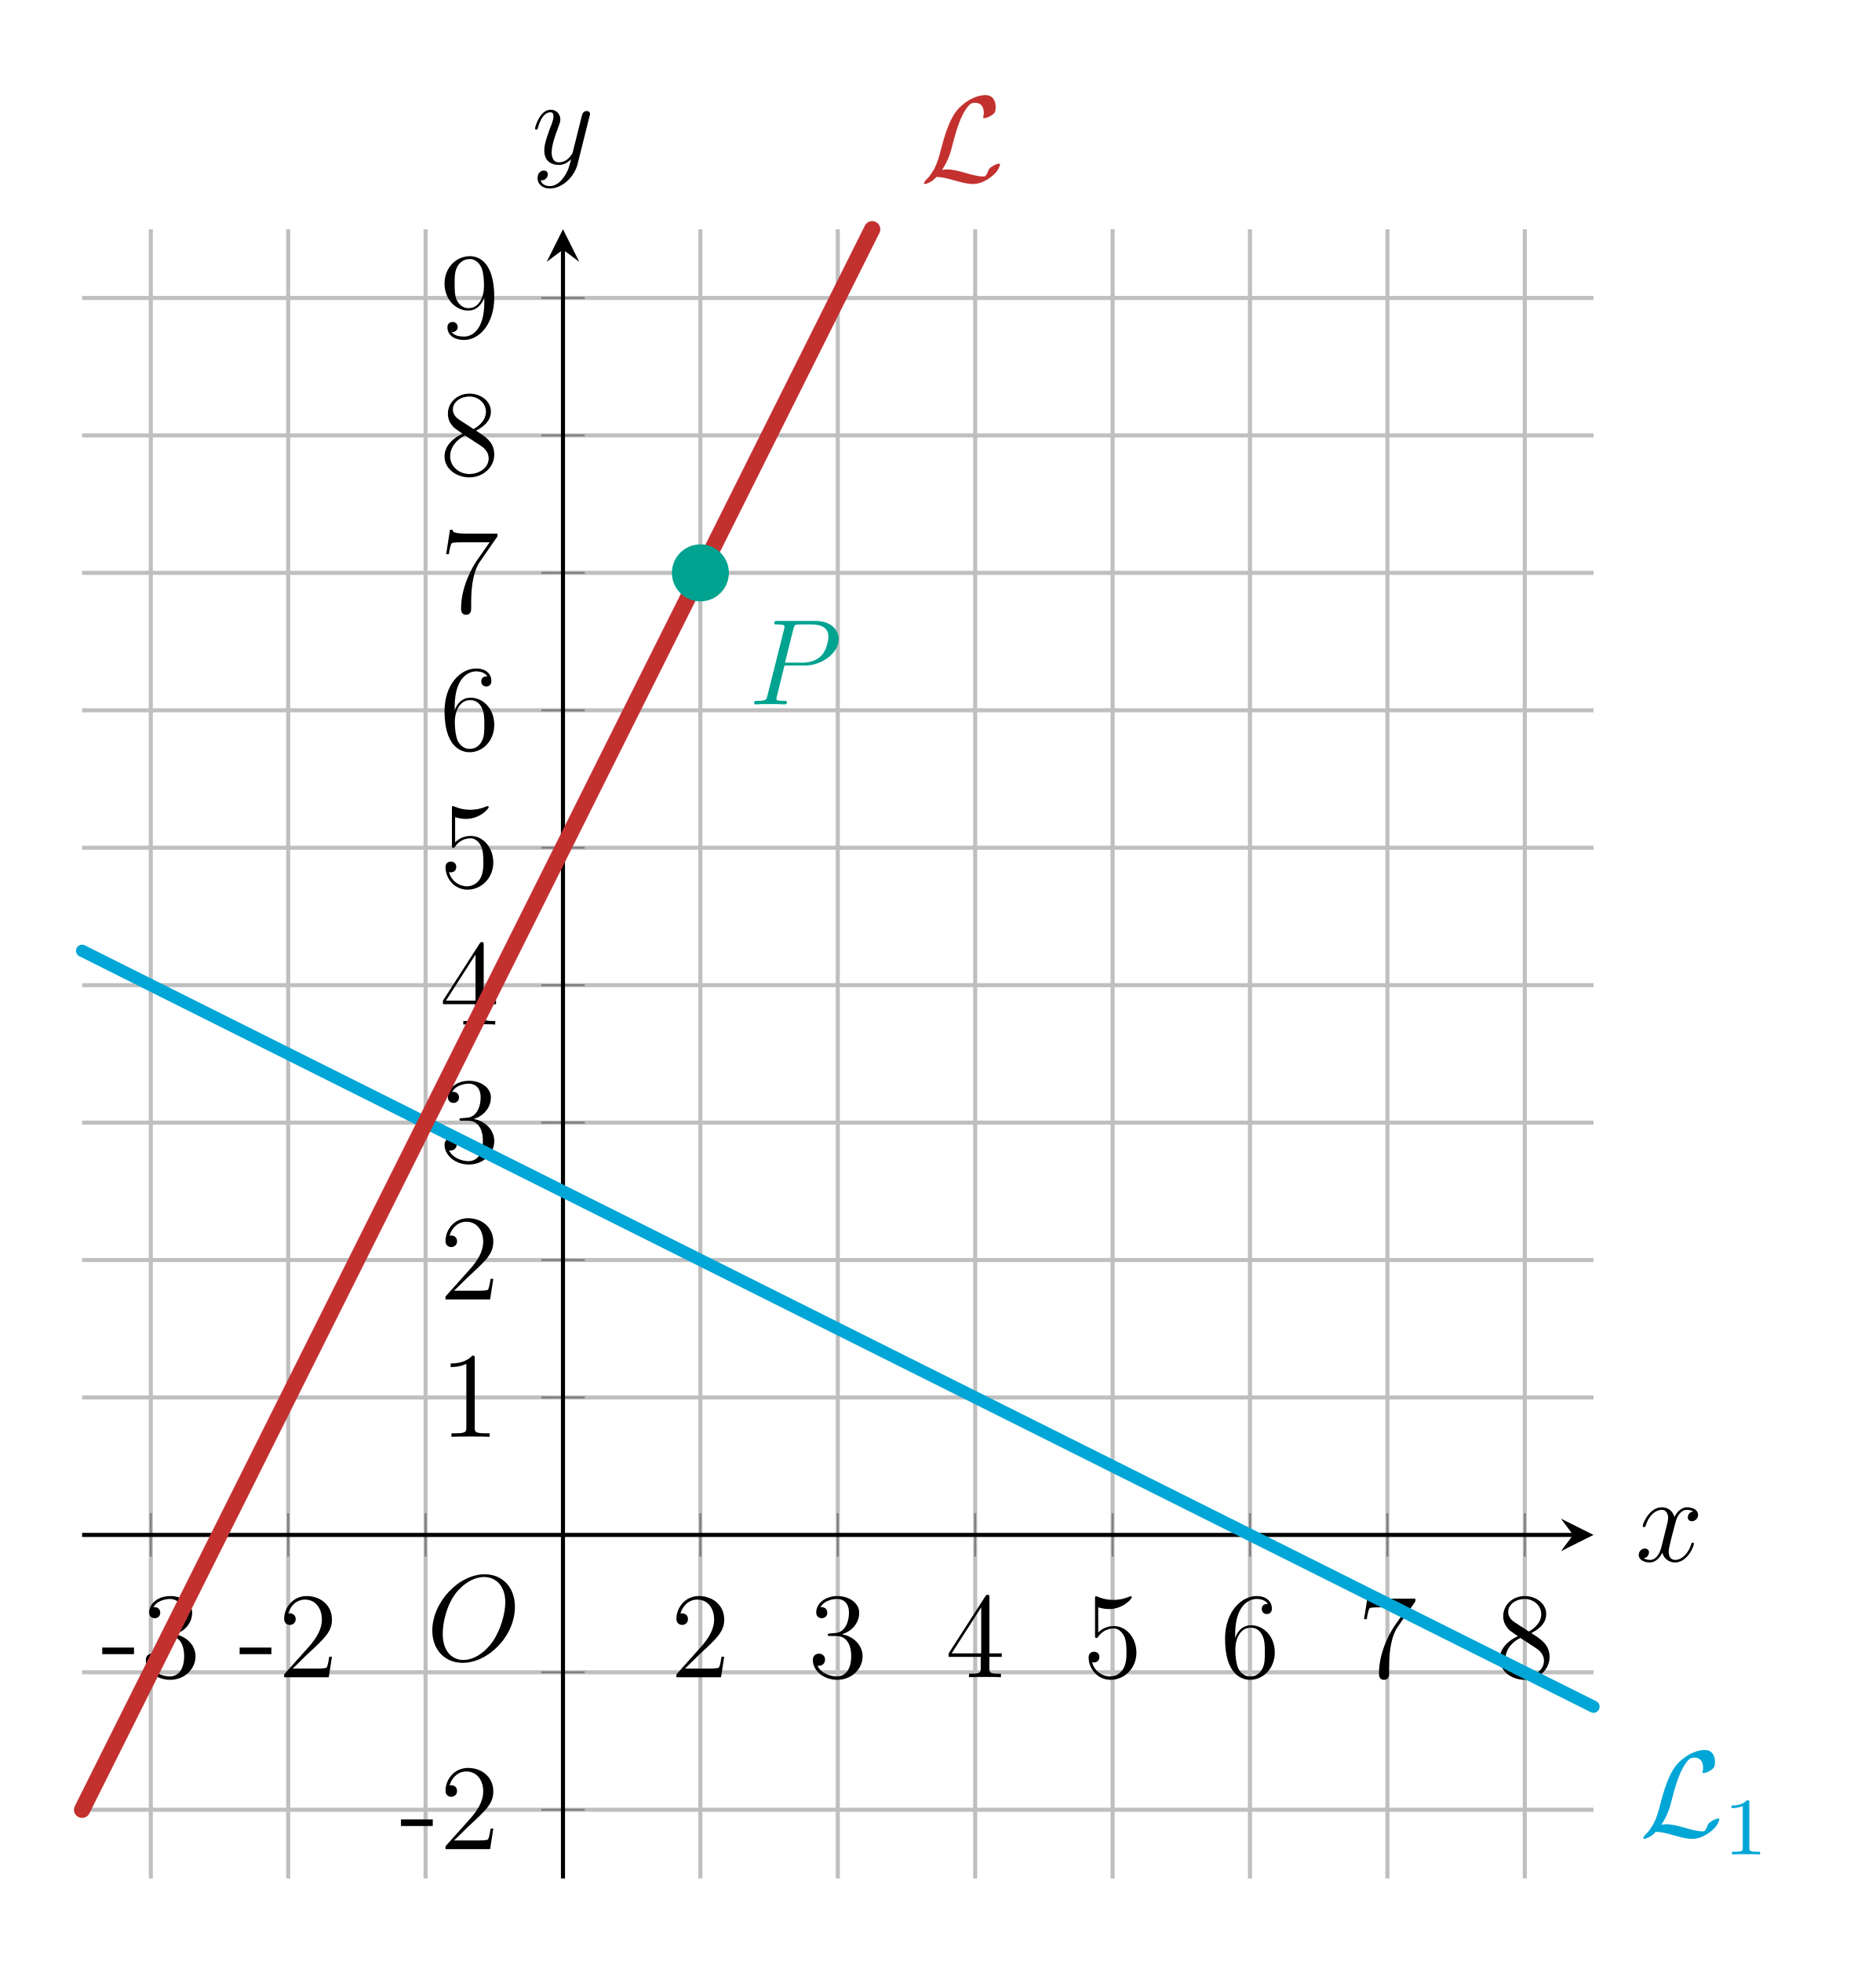
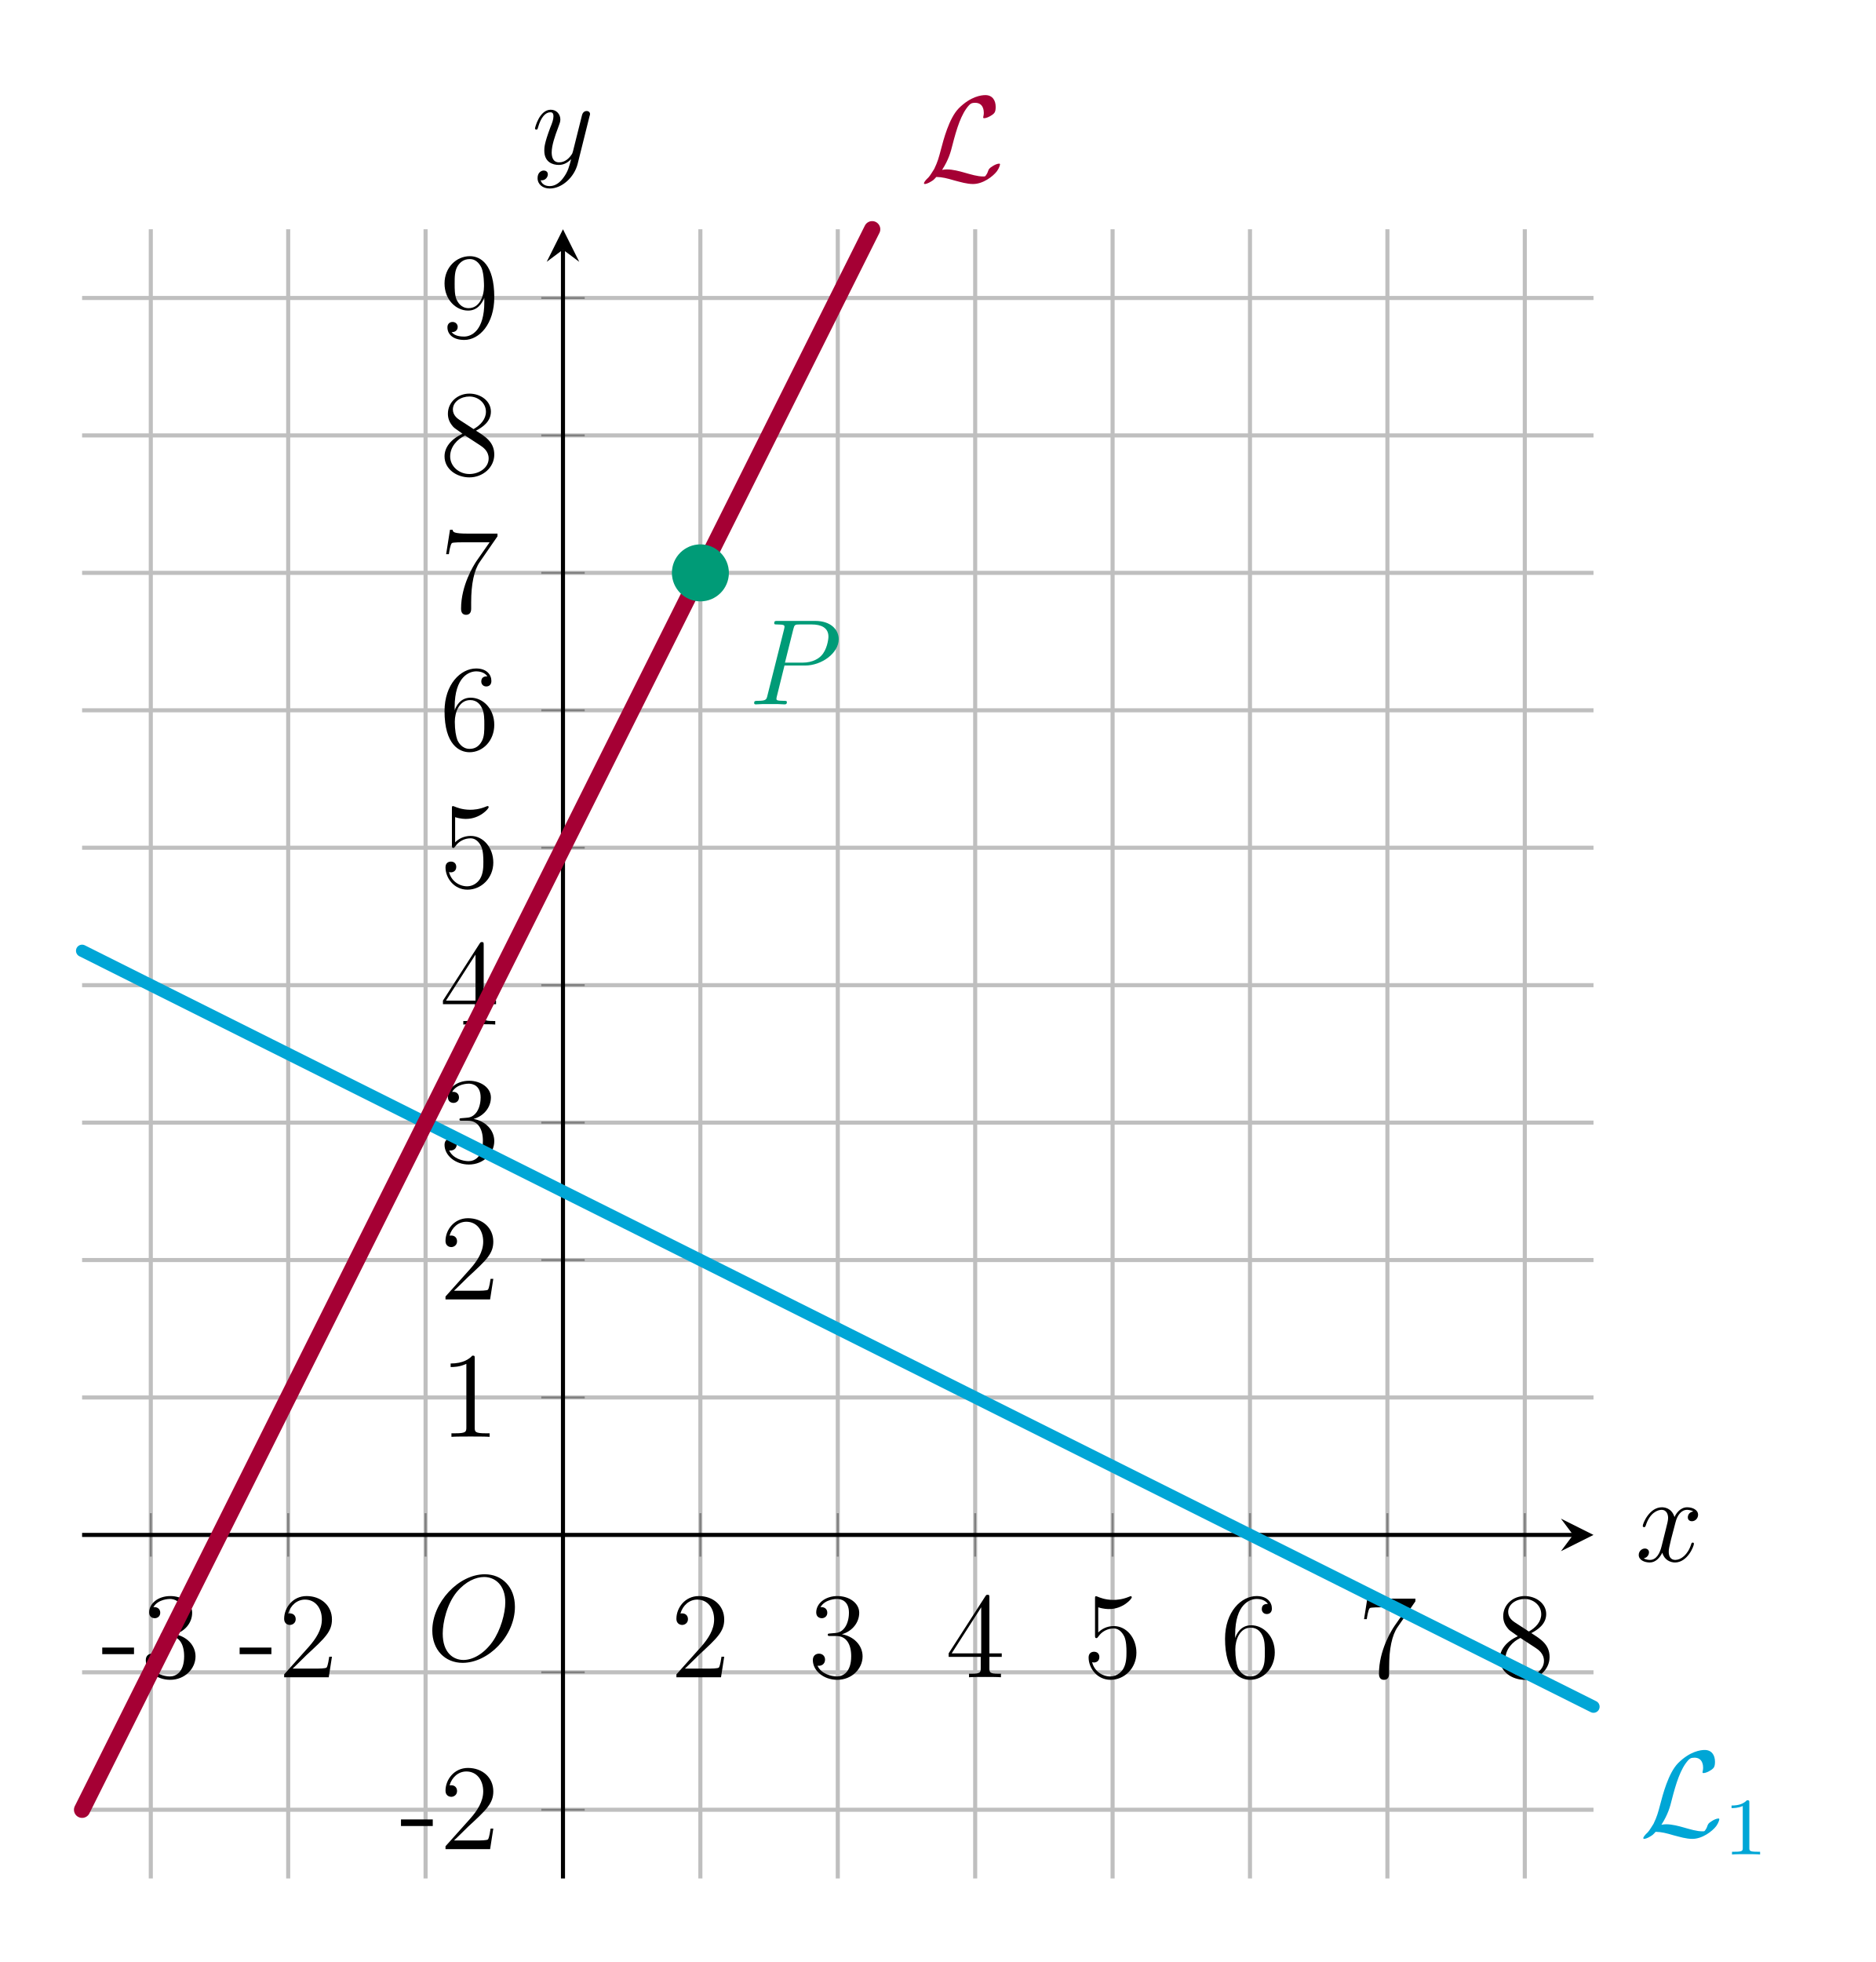
<svg xmlns="http://www.w3.org/2000/svg" xmlns:xlink="http://www.w3.org/1999/xlink" width="182.711pt" height="191.048pt" viewBox="0 0 182.711 191.048" version="1.2">
  <defs>
    <g>
      <symbol overflow="visible" id="glyph0-0">
        <path style="stroke:none;" d="" />
      </symbol>
      <symbol overflow="visible" id="glyph0-1">
        <path style="stroke:none;" d="M 3.219 -2.25 L 3.219 -2.891 L 0.125 -2.891 L 0.125 -2.25 Z M 3.219 -2.25 " />
      </symbol>
      <symbol overflow="visible" id="glyph0-2">
        <path style="stroke:none;" d="M 2.188 -4.266 C 1.984 -4.25 1.938 -4.25 1.938 -4.141 C 1.938 -4.016 2 -4.016 2.219 -4.016 L 2.766 -4.016 C 3.766 -4.016 4.219 -3.188 4.219 -2.047 C 4.219 -0.484 3.406 -0.078 2.828 -0.078 C 2.266 -0.078 1.281 -0.344 0.938 -1.125 C 1.312 -1.062 1.672 -1.281 1.672 -1.719 C 1.672 -2.062 1.422 -2.297 1.078 -2.297 C 0.797 -2.297 0.484 -2.125 0.484 -1.672 C 0.484 -0.625 1.547 0.25 2.859 0.25 C 4.281 0.25 5.328 -0.828 5.328 -2.031 C 5.328 -3.125 4.453 -3.984 3.312 -4.188 C 4.344 -4.484 5 -5.344 5 -6.281 C 5 -7.219 4.031 -7.906 2.875 -7.906 C 1.688 -7.906 0.812 -7.188 0.812 -6.312 C 0.812 -5.844 1.172 -5.75 1.359 -5.75 C 1.609 -5.75 1.891 -5.922 1.891 -6.281 C 1.891 -6.656 1.609 -6.828 1.344 -6.828 C 1.266 -6.828 1.25 -6.828 1.219 -6.812 C 1.672 -7.625 2.781 -7.625 2.844 -7.625 C 3.234 -7.625 4 -7.438 4 -6.281 C 4 -6.047 3.969 -5.391 3.625 -4.875 C 3.266 -4.359 2.859 -4.312 2.547 -4.297 Z M 2.188 -4.266 " />
      </symbol>
      <symbol overflow="visible" id="glyph0-3">
        <path style="stroke:none;" d="M 5.234 -2 L 4.969 -2 C 4.938 -1.797 4.844 -1.141 4.719 -0.953 C 4.641 -0.844 3.953 -0.844 3.609 -0.844 L 1.406 -0.844 C 1.719 -1.125 2.453 -1.875 2.766 -2.172 C 4.562 -3.828 5.234 -4.453 5.234 -5.625 C 5.234 -6.984 4.156 -7.906 2.766 -7.906 C 1.391 -7.906 0.578 -6.734 0.578 -5.703 C 0.578 -5.094 1.109 -5.094 1.141 -5.094 C 1.391 -5.094 1.703 -5.281 1.703 -5.656 C 1.703 -6 1.469 -6.219 1.141 -6.219 C 1.031 -6.219 1.016 -6.219 0.969 -6.203 C 1.203 -7.016 1.844 -7.562 2.609 -7.562 C 3.625 -7.562 4.25 -6.719 4.25 -5.625 C 4.25 -4.609 3.656 -3.734 2.984 -2.969 L 0.578 -0.281 L 0.578 0 L 4.922 0 Z M 5.234 -2 " />
      </symbol>
      <symbol overflow="visible" id="glyph0-4">
        <path style="stroke:none;" d="M 4.297 -7.734 C 4.297 -7.969 4.297 -8.031 4.125 -8.031 C 4.031 -8.031 4 -8.031 3.906 -7.891 L 0.328 -2.328 L 0.328 -1.984 L 3.453 -1.984 L 3.453 -0.906 C 3.453 -0.469 3.422 -0.344 2.562 -0.344 L 2.312 -0.344 L 2.312 0 C 2.594 -0.031 3.531 -0.031 3.859 -0.031 C 4.203 -0.031 5.156 -0.031 5.422 0 L 5.422 -0.344 L 5.188 -0.344 C 4.328 -0.344 4.297 -0.469 4.297 -0.906 L 4.297 -1.984 L 5.5 -1.984 L 5.5 -2.328 L 4.297 -2.328 Z M 3.5 -6.812 L 3.5 -2.328 L 0.625 -2.328 Z M 3.5 -6.812 " />
      </symbol>
      <symbol overflow="visible" id="glyph0-5">
        <path style="stroke:none;" d="M 1.516 -6.812 C 2.031 -6.641 2.453 -6.641 2.578 -6.641 C 3.922 -6.641 4.781 -7.625 4.781 -7.781 C 4.781 -7.844 4.75 -7.891 4.688 -7.891 C 4.656 -7.891 4.641 -7.891 4.531 -7.844 C 3.859 -7.562 3.297 -7.531 2.984 -7.531 C 2.203 -7.531 1.641 -7.766 1.422 -7.859 C 1.328 -7.891 1.312 -7.891 1.297 -7.891 C 1.203 -7.891 1.203 -7.828 1.203 -7.641 L 1.203 -4.109 C 1.203 -3.891 1.203 -3.812 1.344 -3.812 C 1.406 -3.812 1.422 -3.828 1.531 -3.969 C 1.859 -4.453 2.422 -4.75 3.016 -4.75 C 3.656 -4.75 3.953 -4.156 4.062 -3.953 C 4.25 -3.5 4.266 -2.906 4.266 -2.469 C 4.266 -2.016 4.266 -1.328 3.938 -0.797 C 3.672 -0.375 3.203 -0.078 2.688 -0.078 C 1.906 -0.078 1.125 -0.609 0.922 -1.469 C 0.969 -1.453 1.047 -1.438 1.109 -1.438 C 1.312 -1.438 1.625 -1.562 1.625 -1.969 C 1.625 -2.297 1.406 -2.484 1.109 -2.484 C 0.891 -2.484 0.578 -2.375 0.578 -1.922 C 0.578 -0.906 1.391 0.25 2.719 0.25 C 4.062 0.25 5.234 -0.875 5.234 -2.391 C 5.234 -3.812 4.281 -4.984 3.031 -4.984 C 2.359 -4.984 1.828 -4.688 1.516 -4.359 Z M 1.516 -6.812 " />
      </symbol>
      <symbol overflow="visible" id="glyph0-6">
        <path style="stroke:none;" d="M 1.469 -4.141 C 1.469 -7.141 2.922 -7.625 3.562 -7.625 C 4 -7.625 4.422 -7.484 4.656 -7.141 C 4.5 -7.141 4.062 -7.141 4.062 -6.641 C 4.062 -6.391 4.234 -6.156 4.547 -6.156 C 4.844 -6.156 5.047 -6.344 5.047 -6.688 C 5.047 -7.297 4.594 -7.906 3.562 -7.906 C 2.062 -7.906 0.484 -6.375 0.484 -3.75 C 0.484 -0.484 1.922 0.25 2.922 0.25 C 4.219 0.25 5.328 -0.875 5.328 -2.422 C 5.328 -4 4.219 -5.062 3.031 -5.062 C 1.969 -5.062 1.578 -4.156 1.469 -3.812 Z M 2.922 -0.078 C 2.172 -0.078 1.812 -0.734 1.719 -0.984 C 1.609 -1.297 1.484 -1.875 1.484 -2.719 C 1.484 -3.656 1.922 -4.828 2.984 -4.828 C 3.641 -4.828 3.984 -4.391 4.156 -3.984 C 4.359 -3.547 4.359 -2.953 4.359 -2.438 C 4.359 -1.828 4.359 -1.297 4.125 -0.844 C 3.828 -0.281 3.406 -0.078 2.922 -0.078 Z M 2.922 -0.078 " />
      </symbol>
      <symbol overflow="visible" id="glyph0-7">
        <path style="stroke:none;" d="M 5.641 -7.391 L 5.641 -7.656 L 2.781 -7.656 C 1.344 -7.656 1.312 -7.812 1.266 -8.031 L 1.016 -8.031 L 0.641 -5.656 L 0.906 -5.656 C 0.938 -5.875 1.047 -6.609 1.203 -6.734 C 1.297 -6.812 2.188 -6.812 2.359 -6.812 L 4.875 -6.812 L 3.609 -5 C 3.297 -4.547 2.094 -2.594 2.094 -0.359 C 2.094 -0.219 2.094 0.25 2.578 0.25 C 3.078 0.25 3.078 -0.219 3.078 -0.375 L 3.078 -0.969 C 3.078 -2.734 3.359 -4.109 3.922 -4.906 Z M 5.641 -7.391 " />
      </symbol>
      <symbol overflow="visible" id="glyph0-8">
        <path style="stroke:none;" d="M 3.547 -4.297 C 4.141 -4.609 5 -5.156 5 -6.156 C 5 -7.188 4 -7.906 2.906 -7.906 C 1.734 -7.906 0.812 -7.047 0.812 -5.953 C 0.812 -5.547 0.922 -5.156 1.266 -4.75 C 1.391 -4.594 1.406 -4.578 2.234 -4 C 1.078 -3.453 0.484 -2.656 0.484 -1.797 C 0.484 -0.531 1.688 0.25 2.906 0.25 C 4.219 0.25 5.328 -0.719 5.328 -1.969 C 5.328 -3.188 4.469 -3.719 3.547 -4.297 Z M 1.922 -5.359 C 1.766 -5.469 1.297 -5.781 1.297 -6.359 C 1.297 -7.141 2.109 -7.625 2.906 -7.625 C 3.75 -7.625 4.516 -7 4.516 -6.141 C 4.516 -5.422 4 -4.844 3.312 -4.453 Z M 2.484 -3.828 L 3.922 -2.891 C 4.234 -2.688 4.781 -2.312 4.781 -1.594 C 4.781 -0.688 3.859 -0.078 2.906 -0.078 C 1.906 -0.078 1.031 -0.812 1.031 -1.797 C 1.031 -2.719 1.719 -3.469 2.484 -3.828 Z M 2.484 -3.828 " />
      </symbol>
      <symbol overflow="visible" id="glyph0-9">
        <path style="stroke:none;" d="M 3.422 -7.625 C 3.422 -7.891 3.422 -7.906 3.188 -7.906 C 2.906 -7.594 2.312 -7.141 1.078 -7.141 L 1.078 -6.797 C 1.359 -6.797 1.953 -6.797 2.609 -7.109 L 2.609 -0.922 C 2.609 -0.484 2.562 -0.344 1.516 -0.344 L 1.156 -0.344 L 1.156 0 C 1.469 -0.031 2.625 -0.031 3.016 -0.031 C 3.406 -0.031 4.547 -0.031 4.875 0 L 4.875 -0.344 L 4.5 -0.344 C 3.453 -0.344 3.422 -0.484 3.422 -0.922 Z M 3.422 -7.625 " />
      </symbol>
      <symbol overflow="visible" id="glyph0-10">
        <path style="stroke:none;" d="M 4.359 -3.453 C 4.359 -0.656 3.109 -0.078 2.391 -0.078 C 2.109 -0.078 1.469 -0.109 1.172 -0.516 L 1.25 -0.516 C 1.328 -0.5 1.766 -0.578 1.766 -1.016 C 1.766 -1.266 1.578 -1.5 1.266 -1.5 C 0.969 -1.5 0.766 -1.297 0.766 -0.984 C 0.766 -0.25 1.375 0.25 2.406 0.25 C 3.891 0.25 5.328 -1.328 5.328 -3.906 C 5.328 -7.109 4 -7.906 2.953 -7.906 C 1.641 -7.906 0.484 -6.812 0.484 -5.25 C 0.484 -3.672 1.594 -2.609 2.781 -2.609 C 3.656 -2.609 4.109 -3.25 4.359 -3.859 Z M 2.828 -2.844 C 2.078 -2.844 1.766 -3.453 1.656 -3.672 C 1.469 -4.125 1.469 -4.703 1.469 -5.234 C 1.469 -5.891 1.469 -6.469 1.766 -6.953 C 1.984 -7.281 2.312 -7.625 2.953 -7.625 C 3.625 -7.625 3.969 -7.031 4.094 -6.75 C 4.328 -6.172 4.328 -5.156 4.328 -4.984 C 4.328 -3.984 3.875 -2.844 2.828 -2.844 Z M 2.828 -2.844 " />
      </symbol>
      <symbol overflow="visible" id="glyph1-0">
        <path style="stroke:none;" d="" />
      </symbol>
      <symbol overflow="visible" id="glyph1-1">
        <path style="stroke:none;" d="M 2.141 -1.109 C 2.781 -2.109 2.984 -2.859 3.141 -3.5 C 3.562 -5.141 4 -6.562 4.75 -7.391 C 4.891 -7.531 4.984 -7.641 5.359 -7.641 C 6.188 -7.641 6.203 -6.828 6.203 -6.656 C 6.203 -6.438 6.141 -6.281 6.141 -6.219 C 6.141 -6.141 6.219 -6.141 6.234 -6.141 C 6.422 -6.141 6.734 -6.266 7.047 -6.484 C 7.25 -6.641 7.359 -6.766 7.359 -7.25 C 7.359 -7.891 7.031 -8.391 6.359 -8.391 C 5.984 -8.391 4.938 -8.281 3.766 -7.109 C 2.812 -6.141 2.266 -4 2.031 -3.109 C 1.812 -2.281 1.719 -1.922 1.375 -1.203 C 1.281 -1.062 0.969 -0.531 0.812 -0.375 C 0.484 -0.078 0.375 0.125 0.375 0.188 C 0.375 0.219 0.391 0.266 0.469 0.266 C 0.516 0.266 0.766 0.219 1.078 0.016 C 1.281 -0.109 1.312 -0.125 1.578 -0.422 C 2.172 -0.406 2.594 -0.297 3.344 -0.078 C 3.953 0.078 4.547 0.266 5.156 0.266 C 6.125 0.266 7.094 -0.469 7.484 -0.984 C 7.719 -1.312 7.781 -1.609 7.781 -1.641 C 7.781 -1.719 7.719 -1.719 7.703 -1.719 C 7.516 -1.719 7.234 -1.594 7.031 -1.453 C 6.703 -1.25 6.688 -1.172 6.609 -0.969 C 6.547 -0.781 6.484 -0.688 6.438 -0.625 C 6.344 -0.469 6.328 -0.469 6.141 -0.469 C 5.578 -0.469 4.984 -0.656 4.203 -0.875 C 3.859 -0.969 3.203 -1.156 2.609 -1.156 C 2.469 -1.156 2.297 -1.141 2.141 -1.109 Z M 2.141 -1.109 " />
      </symbol>
      <symbol overflow="visible" id="glyph2-0">
        <path style="stroke:none;" d="" />
      </symbol>
      <symbol overflow="visible" id="glyph2-1">
        <path style="stroke:none;" d="M 2.5 -5.062 C 2.5 -5.266 2.469 -5.281 2.266 -5.281 C 1.938 -4.953 1.516 -4.766 0.766 -4.766 L 0.766 -4.516 C 0.969 -4.516 1.406 -4.516 1.859 -4.719 L 1.859 -0.656 C 1.859 -0.359 1.844 -0.266 1.094 -0.266 L 0.812 -0.266 L 0.812 0 C 1.141 -0.031 1.812 -0.031 2.172 -0.031 C 2.531 -0.031 3.219 -0.031 3.547 0 L 3.547 -0.266 L 3.266 -0.266 C 2.516 -0.266 2.5 -0.359 2.5 -0.656 Z M 2.5 -5.062 " />
      </symbol>
      <symbol overflow="visible" id="glyph3-0">
        <path style="stroke:none;" d="" />
      </symbol>
      <symbol overflow="visible" id="glyph3-1">
        <path style="stroke:none;" d="M 3.516 -3.781 L 5.516 -3.781 C 7.156 -3.781 8.797 -5 8.797 -6.344 C 8.797 -7.281 8.016 -8.125 6.516 -8.125 L 2.844 -8.125 C 2.609 -8.125 2.516 -8.125 2.516 -7.891 C 2.516 -7.781 2.609 -7.781 2.797 -7.781 C 3.516 -7.781 3.516 -7.688 3.516 -7.547 C 3.516 -7.531 3.516 -7.453 3.469 -7.281 L 1.859 -0.875 C 1.766 -0.469 1.734 -0.344 0.906 -0.344 C 0.672 -0.344 0.562 -0.344 0.562 -0.125 C 0.562 0 0.672 0 0.734 0 C 0.969 0 1.203 -0.031 1.422 -0.031 L 2.812 -0.031 C 3.047 -0.031 3.297 0 3.516 0 C 3.609 0 3.75 0 3.75 -0.219 C 3.75 -0.344 3.641 -0.344 3.453 -0.344 C 2.75 -0.344 2.734 -0.422 2.734 -0.547 C 2.734 -0.609 2.75 -0.688 2.766 -0.75 Z M 4.375 -7.312 C 4.484 -7.75 4.531 -7.781 5 -7.781 L 6.172 -7.781 C 7.062 -7.781 7.797 -7.484 7.797 -6.594 C 7.797 -6.297 7.641 -5.281 7.094 -4.734 C 6.891 -4.516 6.328 -4.062 5.25 -4.062 L 3.562 -4.062 Z M 4.375 -7.312 " />
      </symbol>
      <symbol overflow="visible" id="glyph3-2">
        <path style="stroke:none;" d="M 8.625 -5.203 C 8.625 -7.172 7.344 -8.375 5.688 -8.375 C 3.141 -8.375 0.578 -5.641 0.578 -2.891 C 0.578 -1.016 1.812 0.25 3.531 0.25 C 6.031 0.25 8.625 -2.359 8.625 -5.203 Z M 3.609 -0.031 C 2.625 -0.031 1.594 -0.734 1.594 -2.594 C 1.594 -3.672 1.984 -5.453 2.953 -6.641 C 3.828 -7.688 4.828 -8.109 5.625 -8.109 C 6.672 -8.109 7.688 -7.344 7.688 -5.641 C 7.688 -4.578 7.234 -2.922 6.438 -1.797 C 5.562 -0.578 4.484 -0.031 3.609 -0.031 Z M 3.609 -0.031 " />
      </symbol>
      <symbol overflow="visible" id="glyph3-3">
        <path style="stroke:none;" d="M 5.641 -4.844 C 5.25 -4.781 5.109 -4.5 5.109 -4.266 C 5.109 -3.984 5.344 -3.891 5.5 -3.891 C 5.859 -3.891 6.109 -4.203 6.109 -4.516 C 6.109 -5.016 5.547 -5.25 5.047 -5.25 C 4.312 -5.25 3.906 -4.531 3.812 -4.297 C 3.531 -5.203 2.797 -5.25 2.578 -5.25 C 1.375 -5.25 0.719 -3.688 0.719 -3.422 C 0.719 -3.375 0.766 -3.312 0.859 -3.312 C 0.953 -3.312 0.969 -3.391 1 -3.438 C 1.406 -4.75 2.203 -5 2.547 -5 C 3.078 -5 3.188 -4.5 3.188 -4.219 C 3.188 -3.953 3.109 -3.688 2.969 -3.109 L 2.562 -1.484 C 2.391 -0.766 2.047 -0.125 1.422 -0.125 C 1.359 -0.125 1.062 -0.125 0.812 -0.281 C 1.234 -0.359 1.328 -0.719 1.328 -0.859 C 1.328 -1.094 1.156 -1.234 0.922 -1.234 C 0.641 -1.234 0.328 -0.984 0.328 -0.609 C 0.328 -0.109 0.891 0.125 1.406 0.125 C 1.969 0.125 2.375 -0.328 2.625 -0.828 C 2.812 -0.125 3.406 0.125 3.859 0.125 C 5.062 0.125 5.703 -1.438 5.703 -1.703 C 5.703 -1.766 5.656 -1.812 5.594 -1.812 C 5.484 -1.812 5.469 -1.75 5.438 -1.656 C 5.109 -0.609 4.422 -0.125 3.891 -0.125 C 3.469 -0.125 3.25 -0.422 3.25 -0.922 C 3.25 -1.172 3.297 -1.375 3.484 -2.156 L 3.906 -3.766 C 4.078 -4.484 4.484 -5 5.031 -5 C 5.047 -5 5.391 -5 5.641 -4.844 Z M 5.641 -4.844 " />
      </symbol>
      <symbol overflow="visible" id="glyph3-4">
        <path style="stroke:none;" d="M 3.125 1.328 C 2.812 1.781 2.344 2.188 1.766 2.188 C 1.609 2.188 1.047 2.172 0.875 1.609 C 0.906 1.625 0.969 1.625 0.984 1.625 C 1.344 1.625 1.578 1.312 1.578 1.047 C 1.578 0.766 1.359 0.672 1.172 0.672 C 0.984 0.672 0.578 0.828 0.578 1.406 C 0.578 2.016 1.078 2.422 1.766 2.422 C 2.953 2.422 4.156 1.328 4.484 0.016 L 5.641 -4.625 C 5.656 -4.688 5.688 -4.75 5.688 -4.828 C 5.688 -5 5.547 -5.125 5.359 -5.125 C 5.25 -5.125 5 -5.078 4.906 -4.719 L 4.031 -1.219 C 3.969 -1.016 3.969 -0.984 3.875 -0.859 C 3.641 -0.516 3.25 -0.125 2.672 -0.125 C 2.016 -0.125 1.953 -0.766 1.953 -1.094 C 1.953 -1.766 2.266 -2.688 2.594 -3.547 C 2.719 -3.891 2.797 -4.062 2.797 -4.297 C 2.797 -4.797 2.438 -5.25 1.859 -5.25 C 0.766 -5.25 0.328 -3.516 0.328 -3.422 C 0.328 -3.375 0.375 -3.312 0.453 -3.312 C 0.562 -3.312 0.578 -3.359 0.625 -3.531 C 0.906 -4.531 1.359 -5 1.812 -5 C 1.922 -5 2.125 -5 2.125 -4.609 C 2.125 -4.297 2 -3.953 1.812 -3.5 C 1.234 -1.953 1.234 -1.562 1.234 -1.266 C 1.234 -0.141 2.047 0.125 2.641 0.125 C 2.984 0.125 3.406 0.016 3.828 -0.422 L 3.844 -0.422 C 3.656 0.281 3.547 0.75 3.125 1.328 Z M 3.125 1.328 " />
      </symbol>
    </g>
    <clipPath id="clip1">
      <path d="M 0.309 75 L 173 75 L 173 184 L 0.309 184 Z M 0.309 75 " />
    </clipPath>
    <clipPath id="clip2">
      <path d="M 0.309 0 L 108 0 L 108 190.102 L 0.309 190.102 Z M 0.309 0 " />
    </clipPath>
  </defs>
  <g id="surface1">
    <path style="fill:none;stroke-width:0.399;stroke-linecap:butt;stroke-linejoin:miter;stroke:rgb(75%,75%,75%);stroke-opacity:1;stroke-miterlimit:10;" d="M 6.726 0.001 L 6.726 161.392 M 20.175 0.001 L 20.175 161.392 M 33.621 0.001 L 33.621 161.392 M 60.52 0.001 L 60.52 161.392 M 73.97 0.001 L 73.97 161.392 M 87.419 0.001 L 87.419 161.392 M 100.869 0.001 L 100.869 161.392 M 114.318 0.001 L 114.318 161.392 M 127.768 0.001 L 127.768 161.392 M 141.217 0.001 L 141.217 161.392 " transform="matrix(0.995042,0,0,-0.995042,7.994889,182.9155)" />
    <path style="fill:none;stroke-width:0.399;stroke-linecap:butt;stroke-linejoin:miter;stroke:rgb(75%,75%,75%);stroke-opacity:1;stroke-miterlimit:10;" d="M 0.001 6.726 L 147.942 6.726 M 0.001 20.176 L 147.942 20.176 M 0.001 47.071 L 147.942 47.071 M 0.001 60.52 L 147.942 60.52 M 0.001 73.97 L 147.942 73.97 M 0.001 87.419 L 147.942 87.419 M 0.001 100.869 L 147.942 100.869 M 0.001 114.318 L 147.942 114.318 M 0.001 127.768 L 147.942 127.768 M 0.001 141.217 L 147.942 141.217 M 0.001 154.667 L 147.942 154.667 " transform="matrix(0.995042,0,0,-0.995042,7.994889,182.9155)" />
    <path style="fill:none;stroke-width:0.199;stroke-linecap:butt;stroke-linejoin:miter;stroke:rgb(50%,50%,50%);stroke-opacity:1;stroke-miterlimit:10;" d="M 6.726 31.497 L 6.726 35.749 M 20.175 31.497 L 20.175 35.749 M 33.621 31.497 L 33.621 35.749 M 60.52 31.497 L 60.52 35.749 M 73.97 31.497 L 73.97 35.749 M 87.419 31.497 L 87.419 35.749 M 100.869 31.497 L 100.869 35.749 M 114.318 31.497 L 114.318 35.749 M 127.768 31.497 L 127.768 35.749 M 141.217 31.497 L 141.217 35.749 " transform="matrix(0.995042,0,0,-0.995042,7.994889,182.9155)" />
    <path style="fill:none;stroke-width:0.199;stroke-linecap:butt;stroke-linejoin:miter;stroke:rgb(50%,50%,50%);stroke-opacity:1;stroke-miterlimit:10;" d="M 44.947 6.726 L 49.198 6.726 M 44.947 20.176 L 49.198 20.176 M 44.947 47.071 L 49.198 47.071 M 44.947 60.52 L 49.198 60.52 M 44.947 73.97 L 49.198 73.97 M 44.947 87.419 L 49.198 87.419 M 44.947 100.869 L 49.198 100.869 M 44.947 114.318 L 49.198 114.318 M 44.947 127.768 L 49.198 127.768 M 44.947 141.217 L 49.198 141.217 M 44.947 154.667 L 49.198 154.667 " transform="matrix(0.995042,0,0,-0.995042,7.994889,182.9155)" />
    <path style="fill:none;stroke-width:0.399;stroke-linecap:butt;stroke-linejoin:miter;stroke:rgb(0%,0%,0%);stroke-opacity:1;stroke-miterlimit:10;" d="M 0.001 33.621 L 145.948 33.621 " transform="matrix(0.995042,0,0,-0.995042,7.994889,182.9155)" />
    <path style=" stroke:none;fill-rule:nonzero;fill:rgb(0%,0%,0%);fill-opacity:1;" d="M 155.203 149.461 L 152.031 147.875 L 153.219 149.461 L 152.031 151.047 " />
    <path style="fill:none;stroke-width:0.399;stroke-linecap:butt;stroke-linejoin:miter;stroke:rgb(0%,0%,0%);stroke-opacity:1;stroke-miterlimit:10;" d="M 47.071 0.001 L 47.071 159.397 " transform="matrix(0.995042,0,0,-0.995042,7.994889,182.9155)" />
    <path style=" stroke:none;fill-rule:nonzero;fill:rgb(0%,0%,0%);fill-opacity:1;" d="M 54.832 22.324 L 53.246 25.496 L 54.832 24.309 L 56.418 25.496 " />
    <g style="fill:rgb(0%,0%,0%);fill-opacity:1;">
      <use xlink:href="#glyph0-1" x="9.833" y="163.321" />
      <use xlink:href="#glyph0-2" x="13.716" y="163.321" />
    </g>
    <g style="fill:rgb(0%,0%,0%);fill-opacity:1;">
      <use xlink:href="#glyph0-1" x="23.215" y="163.321" />
      <use xlink:href="#glyph0-3" x="27.098" y="163.321" />
    </g>
    <g style="fill:rgb(0%,0%,0%);fill-opacity:1;">
      <use xlink:href="#glyph0-3" x="65.303" y="163.321" />
    </g>
    <g style="fill:rgb(0%,0%,0%);fill-opacity:1;">
      <use xlink:href="#glyph0-2" x="78.686" y="163.321" />
    </g>
    <g style="fill:rgb(0%,0%,0%);fill-opacity:1;">
      <use xlink:href="#glyph0-4" x="92.068" y="163.321" />
    </g>
    <g style="fill:rgb(0%,0%,0%);fill-opacity:1;">
      <use xlink:href="#glyph0-5" x="105.45" y="163.321" />
    </g>
    <g style="fill:rgb(0%,0%,0%);fill-opacity:1;">
      <use xlink:href="#glyph0-6" x="118.833" y="163.321" />
    </g>
    <g style="fill:rgb(0%,0%,0%);fill-opacity:1;">
      <use xlink:href="#glyph0-7" x="132.215" y="163.321" />
    </g>
    <g style="fill:rgb(0%,0%,0%);fill-opacity:1;">
      <use xlink:href="#glyph0-8" x="145.597" y="163.321" />
    </g>
    <g style="fill:rgb(0%,0%,0%);fill-opacity:1;">
      <use xlink:href="#glyph0-1" x="38.931" y="180.057" />
      <use xlink:href="#glyph0-3" x="42.814" y="180.057" />
    </g>
    <g style="fill:rgb(0%,0%,0%);fill-opacity:1;">
      <use xlink:href="#glyph0-9" x="42.813" y="139.91" />
    </g>
    <g style="fill:rgb(0%,0%,0%);fill-opacity:1;">
      <use xlink:href="#glyph0-3" x="42.813" y="126.528" />
    </g>
    <g style="fill:rgb(0%,0%,0%);fill-opacity:1;">
      <use xlink:href="#glyph0-2" x="42.813" y="113.145" />
    </g>
    <g style="fill:rgb(0%,0%,0%);fill-opacity:1;">
      <use xlink:href="#glyph0-4" x="42.813" y="99.763" />
    </g>
    <g style="fill:rgb(0%,0%,0%);fill-opacity:1;">
      <use xlink:href="#glyph0-5" x="42.813" y="86.381" />
    </g>
    <g style="fill:rgb(0%,0%,0%);fill-opacity:1;">
      <use xlink:href="#glyph0-6" x="42.813" y="72.998" />
    </g>
    <g style="fill:rgb(0%,0%,0%);fill-opacity:1;">
      <use xlink:href="#glyph0-7" x="42.813" y="59.616" />
    </g>
    <g style="fill:rgb(0%,0%,0%);fill-opacity:1;">
      <use xlink:href="#glyph0-8" x="42.813" y="46.234" />
    </g>
    <g style="fill:rgb(0%,0%,0%);fill-opacity:1;">
      <use xlink:href="#glyph0-10" x="42.813" y="32.851" />
    </g>
    <g clip-path="url(#clip1)" clip-rule="nonzero">
      <path style="fill:none;stroke-width:1.196;stroke-linecap:round;stroke-linejoin:miter;stroke:rgb(0%,65.099%,83.922%);stroke-opacity:1;stroke-miterlimit:10;" d="M 0.001 90.784 L 6.165 87.698 L 18.491 81.535 L 24.659 78.453 L 49.312 66.126 L 55.479 63.045 L 61.643 59.963 L 67.806 56.877 L 80.133 50.714 L 86.3 47.632 L 110.954 35.305 L 117.121 32.224 L 123.284 29.142 L 129.448 26.056 L 141.774 19.893 L 147.942 16.811 " transform="matrix(0.995042,0,0,-0.995042,7.994889,182.9155)" />
    </g>
    <g style="fill:rgb(0%,65.099%,83.922%);fill-opacity:1;">
      <use xlink:href="#glyph1-1" x="159.677" y="178.793" />
    </g>
    <g style="fill:rgb(0%,65.099%,83.922%);fill-opacity:1;">
      <use xlink:href="#glyph2-1" x="167.882" y="180.577" />
    </g>
    <g clip-path="url(#clip2)" clip-rule="nonzero">
-       <path style="fill:none;stroke-width:1.594;stroke-linecap:round;stroke-linejoin:miter;stroke:rgb(76.471%,19.217%,18.43%);stroke-opacity:1;stroke-miterlimit:10;" d="M 0.001 6.726 L 3.22 13.168 L 6.443 19.614 L 9.666 26.056 L 16.112 38.948 L 19.331 45.391 L 22.554 51.837 L 25.777 58.279 L 29 64.725 L 32.223 71.167 L 35.443 77.613 L 38.666 84.059 L 41.889 90.501 L 45.112 96.947 L 48.335 103.389 L 51.554 109.835 L 54.777 116.281 L 58 122.723 L 61.223 129.169 L 64.446 135.611 L 67.665 142.057 L 70.888 148.499 L 77.334 161.392 " transform="matrix(0.995042,0,0,-0.995042,7.994889,182.9155)" />
+       <path style="fill:none;stroke-width:1.594;stroke-linecap:round;stroke-linejoin:miter;stroke:rgb(64.705%,0%,20.392%);stroke-opacity:1;stroke-miterlimit:10;" d="M 0.001 6.726 L 3.22 13.168 L 6.443 19.614 L 9.666 26.056 L 16.112 38.948 L 19.331 45.391 L 22.554 51.837 L 25.777 58.279 L 29 64.725 L 32.223 71.167 L 35.443 77.613 L 38.666 84.059 L 41.889 90.501 L 45.112 96.947 L 48.335 103.389 L 51.554 109.835 L 54.777 116.281 L 58 122.723 L 61.223 129.169 L 64.446 135.611 L 67.665 142.057 L 70.888 148.499 L 77.334 161.392 " transform="matrix(0.995042,0,0,-0.995042,7.994889,182.9155)" />
    </g>
-     <g style="fill:rgb(76.471%,19.217%,18.43%);fill-opacity:1;">
+     <g style="fill:rgb(64.705%,0%,20.392%);fill-opacity:1;">
      <use xlink:href="#glyph1-1" x="89.618" y="17.652" />
    </g>
-     <g style="fill:rgb(0%,63.921%,56.47%);fill-opacity:1;">
+     <g style="fill:rgb(0%,60.782%,46.666%);fill-opacity:1;">
      <use xlink:href="#glyph3-1" x="72.891" y="68.587" />
    </g>
    <g style="fill:rgb(0%,0%,0%);fill-opacity:1;">
      <use xlink:href="#glyph3-2" x="41.527" y="161.668" />
    </g>
-     <path style="fill-rule:nonzero;fill:rgb(0%,63.921%,56.47%);fill-opacity:1;stroke-width:1.594;stroke-linecap:butt;stroke-linejoin:miter;stroke:rgb(0%,63.921%,56.47%);stroke-opacity:1;stroke-miterlimit:10;" d="M 62.514 127.768 C 62.514 128.867 61.623 129.758 60.52 129.758 C 59.421 129.758 58.53 128.867 58.53 127.768 C 58.53 126.669 59.421 125.774 60.52 125.774 C 61.623 125.774 62.514 126.669 62.514 127.768 Z M 62.514 127.768 " transform="matrix(0.995042,0,0,-0.995042,7.994889,182.9155)" />
+     <path style="fill-rule:nonzero;fill:rgb(0%,60.782%,46.666%);fill-opacity:1;stroke-width:1.594;stroke-linecap:butt;stroke-linejoin:miter;stroke:rgb(0%,60.782%,46.666%);stroke-opacity:1;stroke-miterlimit:10;" d="M 62.514 127.768 C 62.514 128.867 61.623 129.758 60.52 129.758 C 59.421 129.758 58.53 128.867 58.53 127.768 C 58.53 126.669 59.421 125.774 60.52 125.774 C 61.623 125.774 62.514 126.669 62.514 127.768 Z M 62.514 127.768 " transform="matrix(0.995042,0,0,-0.995042,7.994889,182.9155)" />
    <g style="fill:rgb(0%,0%,0%);fill-opacity:1;">
      <use xlink:href="#glyph3-3" x="159.281" y="152.02" />
    </g>
    <g style="fill:rgb(0%,0%,0%);fill-opacity:1;">
      <use xlink:href="#glyph3-4" x="51.78" y="15.934" />
    </g>
  </g>
</svg>
